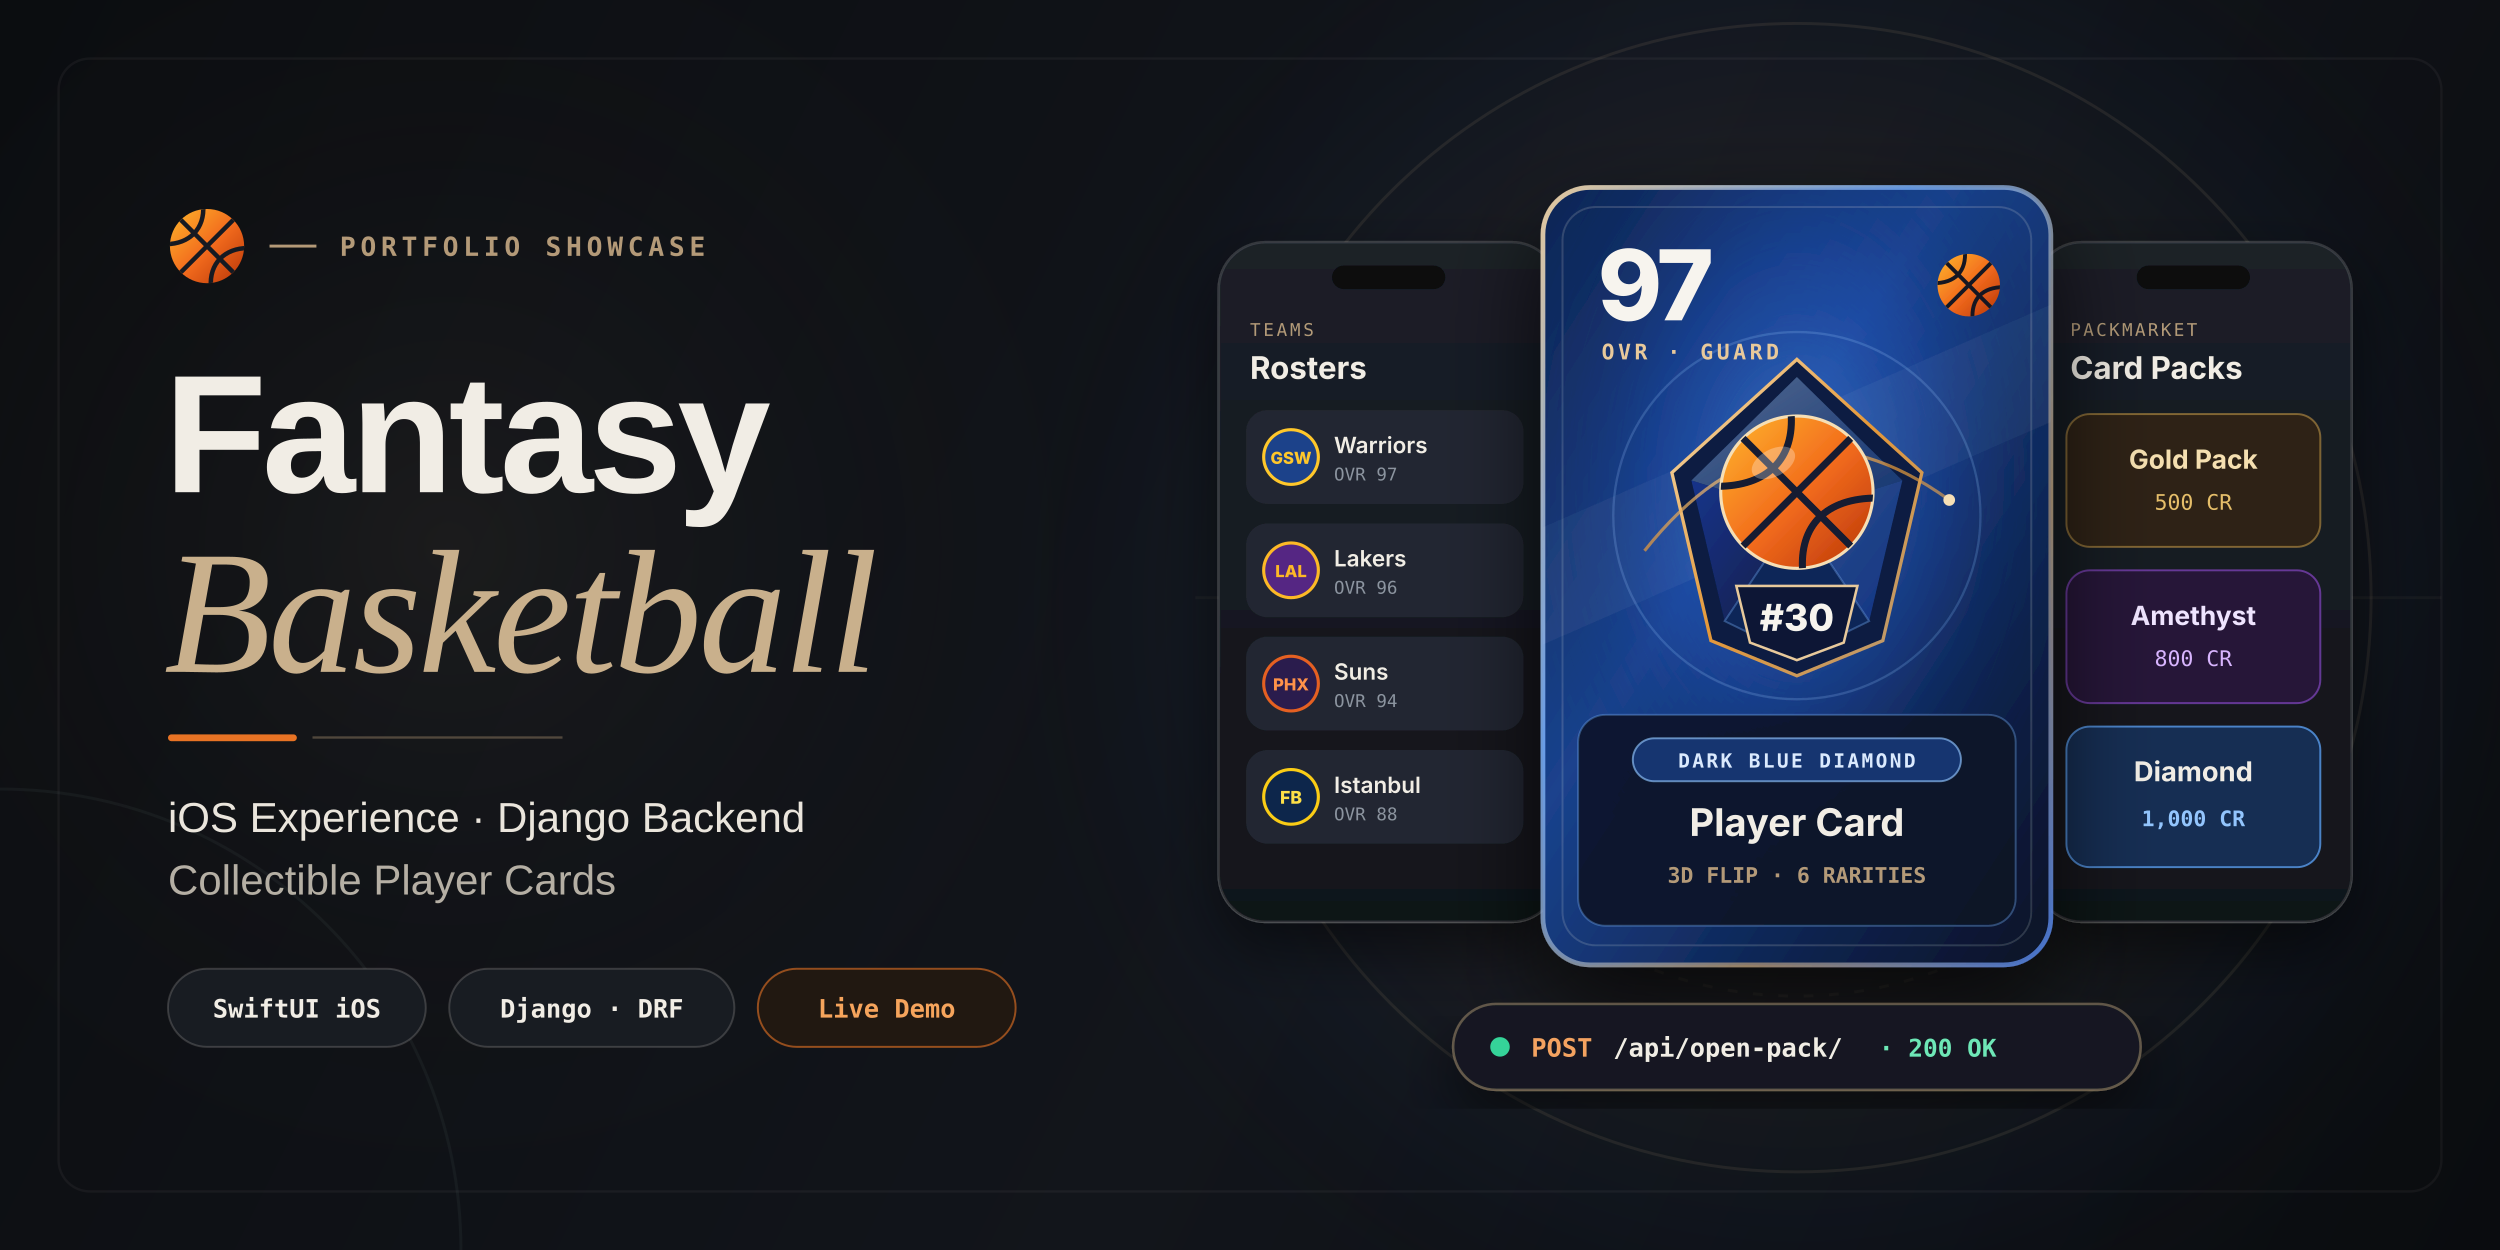
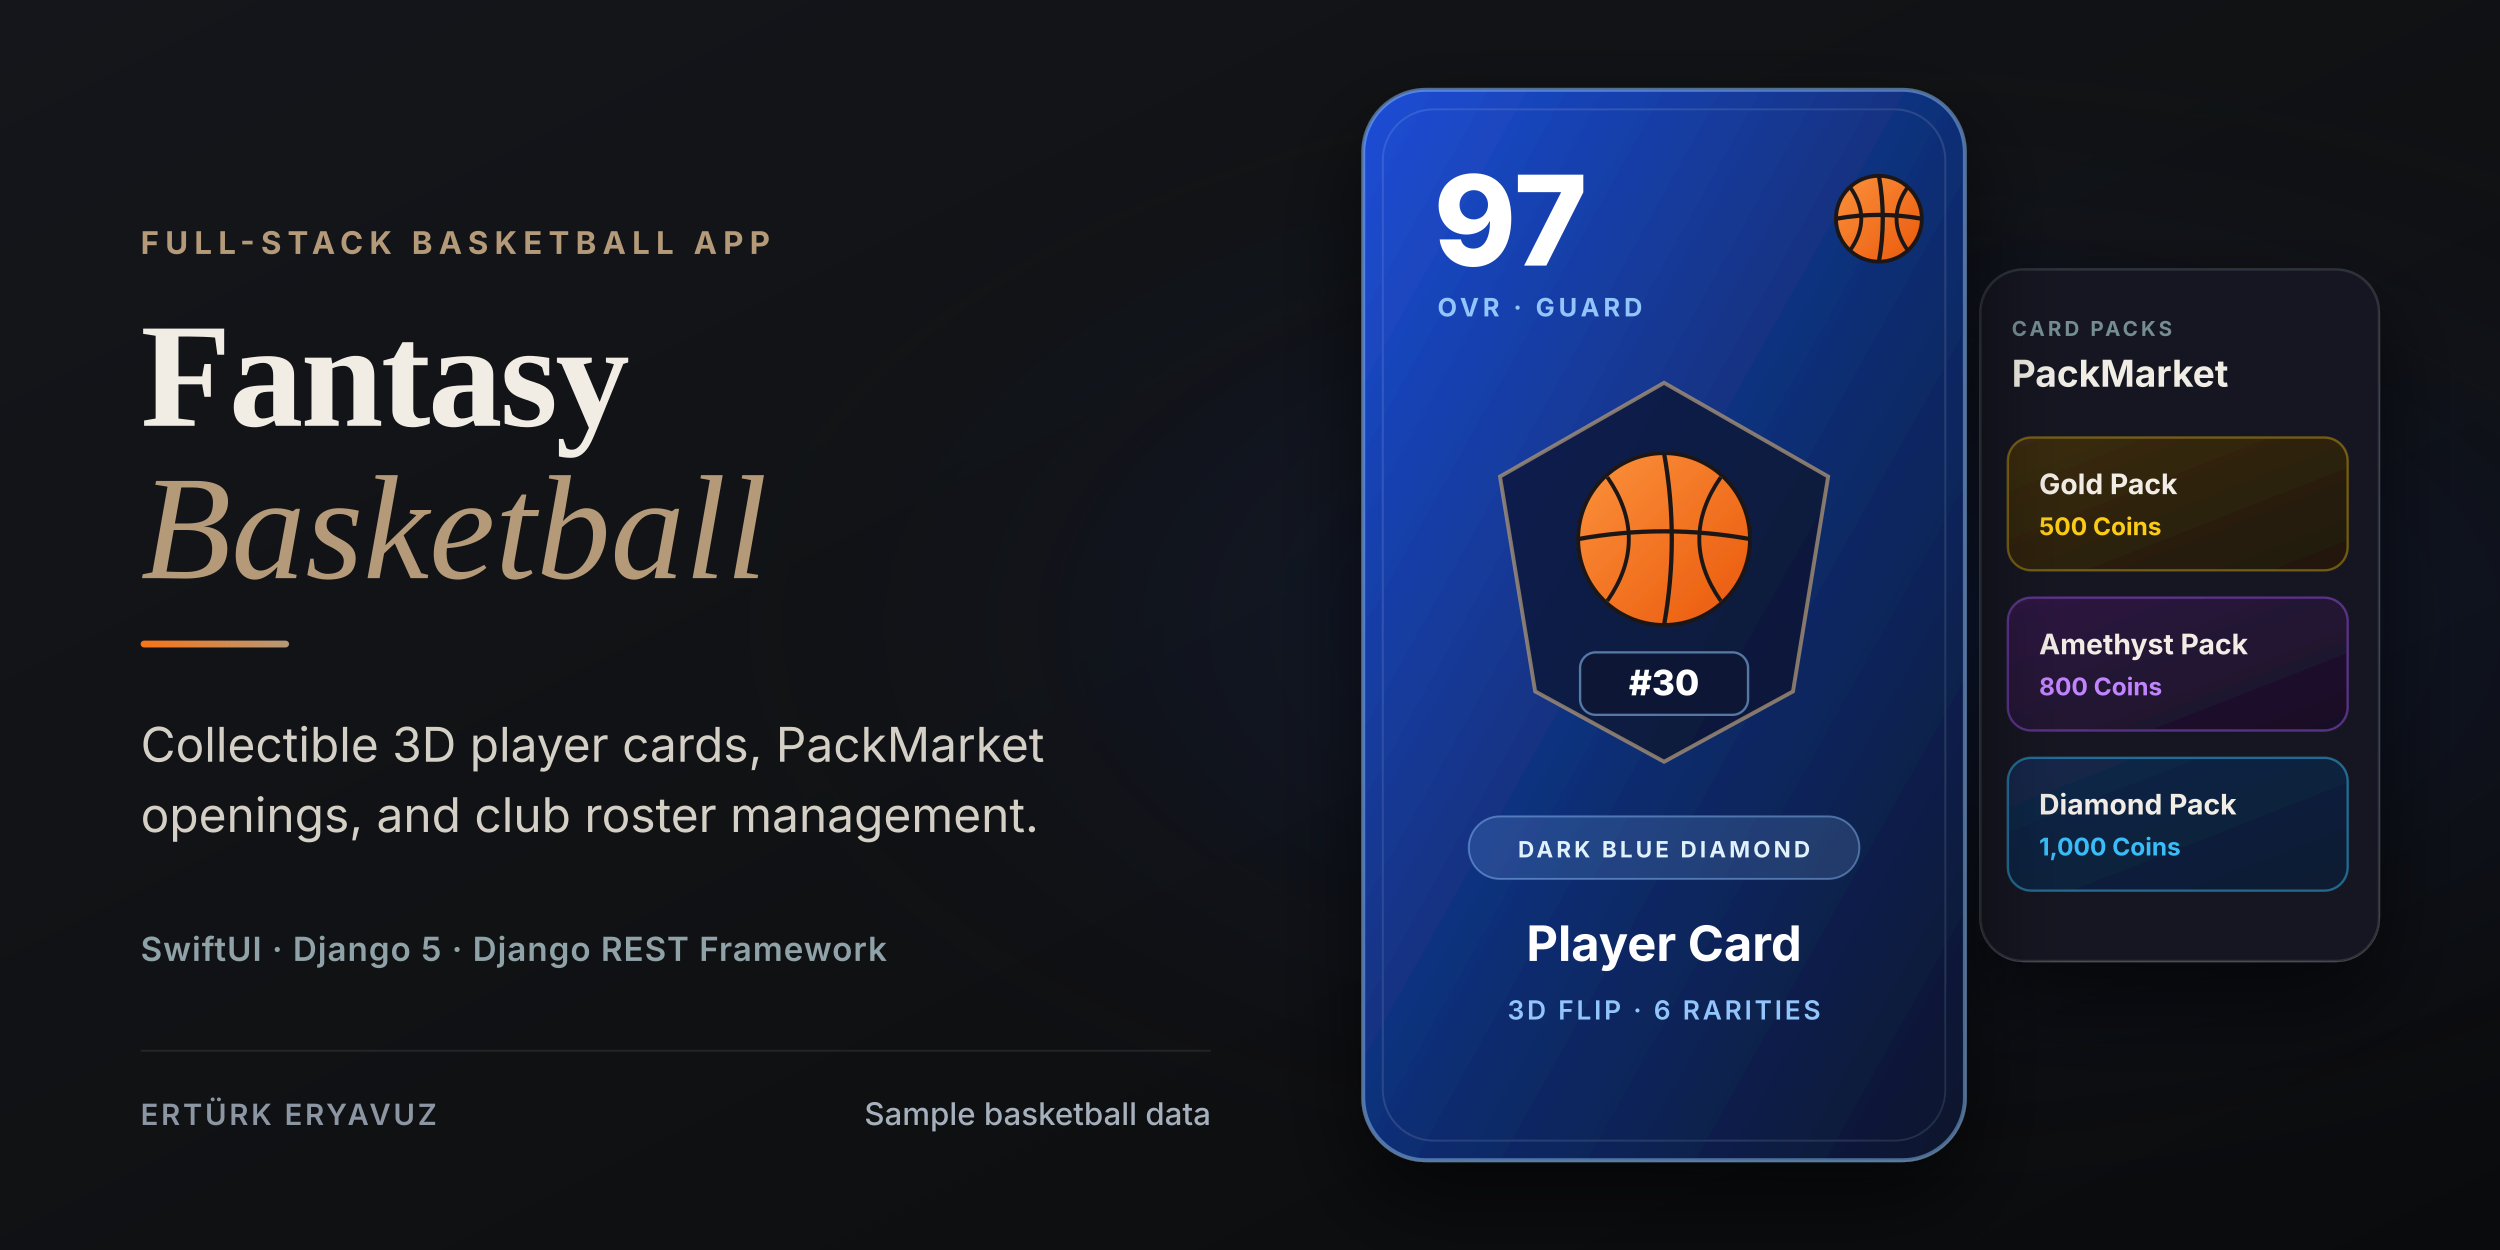
- <svg xmlns="http://www.w3.org/2000/svg" viewBox="0 0 1280 640" width="1280" height="640" fill="none">
+ <svg xmlns="http://www.w3.org/2000/svg" viewBox="0 0 1280 640" width="1280" height="640">
  <defs>
-     <linearGradient id="spBg" x1="0" y1="0" x2="1280" y2="640" gradientUnits="userSpaceOnUse">
-       <stop offset="0%" stop-color="#0B0D10" />
-       <stop offset="55%" stop-color="#12151B" />
-       <stop offset="100%" stop-color="#0A0C0F" />
+     <linearGradient id="spBg" x1="0" y1="0" x2="1" y2="1">
+       <stop offset="0%" stop-color="#14161B" />
+       <stop offset="55%" stop-color="#101113" />
+       <stop offset="100%" stop-color="#0A0B0D" />
    </linearGradient>
-     <radialGradient id="spAmberHalo" cx="920" cy="312" r="420" gradientUnits="userSpaceOnUse">
-       <stop offset="0%" stop-color="#EA6A1A" stop-opacity="0.22" />
-       <stop offset="40%" stop-color="#B49A78" stop-opacity="0.10" />
-       <stop offset="75%" stop-color="#1E3A6E" stop-opacity="0.07" />
-       <stop offset="100%" stop-color="#0B0D10" stop-opacity="0" />
+     <radialGradient id="spGlow" cx="74%" cy="50%" r="48%">
+       <stop offset="0%" stop-color="#1D4ED8" stop-opacity="0.26" />
+       <stop offset="100%" stop-color="#101113" stop-opacity="0" />
    </radialGradient>
-     <radialGradient id="spLeftGlow" cx="230" cy="280" r="370" gradientUnits="userSpaceOnUse">
-       <stop offset="0%" stop-color="#B49A78" stop-opacity="0.08" />
-       <stop offset="100%" stop-color="#0B0D10" stop-opacity="0" />
-     </radialGradient>
-     <linearGradient id="spBallGrad" x1="0" y1="0" x2="1" y2="1">
-       <stop offset="0%" stop-color="#FFB72B" />
-       <stop offset="52%" stop-color="#F26B1D" />
-       <stop offset="100%" stop-color="#B83508" />
-     </linearGradient>
-     <linearGradient id="spCardBg" x1="0" y1="0" x2="1" y2="1">
-       <stop offset="0%" stop-color="#0E2554" />
-       <stop offset="40%" stop-color="#1A428D" />
-       <stop offset="76%" stop-color="#0D224C" />
-       <stop offset="100%" stop-color="#081124" />
-     </linearGradient>
-     <linearGradient id="spCardBorder" x1="0" y1="0" x2="1" y2="1">
-       <stop offset="0%" stop-color="#ECCFA1" stop-opacity="0.96" />
-       <stop offset="36%" stop-color="#7CB4FF" stop-opacity="0.80" />
-       <stop offset="70%" stop-color="#B49A78" stop-opacity="0.72" />
-       <stop offset="100%" stop-color="#4A7CE0" stop-opacity="0.9" />
-     </linearGradient>
-     <radialGradient id="spCardCore" cx="0.5" cy="0.38" r="0.56">
-       <stop offset="0%" stop-color="#60A5FA" stop-opacity="0.48" />
-       <stop offset="52%" stop-color="#2563EB" stop-opacity="0.18" />
-       <stop offset="100%" stop-color="#081124" stop-opacity="0" />
-     </radialGradient>
-     <linearGradient id="spFacetTop" x1="0" y1="0" x2="1" y2="1">
-       <stop offset="0%" stop-color="#BFDBFE" stop-opacity="0.92" />
-       <stop offset="100%" stop-color="#3B82F6" stop-opacity="0.55" />
-     </linearGradient>
-     <linearGradient id="spFacetLeft" x1="0" y1="0" x2="1" y2="1">
-       <stop offset="0%" stop-color="#1E40AF" stop-opacity="0.92" />
-       <stop offset="100%" stop-color="#0F1F47" stop-opacity="0.95" />
-     </linearGradient>
-     <linearGradient id="spFacetRight" x1="0" y1="0" x2="1" y2="1">
-       <stop offset="0%" stop-color="#60A5FA" stop-opacity="0.78" />
-       <stop offset="100%" stop-color="#1D4ED8" stop-opacity="0.88" />
-     </linearGradient>
-     <linearGradient id="spGoldTrim" x1="0" y1="0" x2="1" y2="1">
-       <stop offset="0%" stop-color="#F6DFB5" />
-       <stop offset="50%" stop-color="#E59838" />
+     <linearGradient id="spRule" x1="0" y1="0" x2="1" y2="0">
+       <stop offset="0%" stop-color="#F97316" />
      <stop offset="100%" stop-color="#B49A78" />
    </linearGradient>
-     <linearGradient id="spPhoneBg" x1="0" y1="0" x2="0" y2="1">
-       <stop offset="0%" stop-color="#1B2028" />
-       <stop offset="100%" stop-color="#111419" />
+     <linearGradient id="ballGrad" x1="0" y1="0" x2="1" y2="1">
+       <stop offset="0%" stop-color="#FB923C" />
+       <stop offset="100%" stop-color="#EA580C" />
    </linearGradient>
-     <filter id="spShadowHeavy" x="-20%" y="-20%" width="140%" height="145%">
-       <feDropShadow dx="0" dy="22" stdDeviation="24" flood-color="#000000" flood-opacity="0.70" />
+     <linearGradient id="spCard" x1="0" y1="0" x2="1" y2="1">
+       <stop offset="0%" stop-color="#1D4ED8" />
+       <stop offset="55%" stop-color="#0F2C6E" />
+       <stop offset="100%" stop-color="#081329" />
+     </linearGradient>
+     <linearGradient id="sp_pack_gold" x1="0" y1="0" x2="1" y2="1">
+       <stop offset="0%" stop-color="#3B2D12" />
+       <stop offset="100%" stop-color="#1F1709" />
+     </linearGradient>
+     <linearGradient id="sp_pack_amethyst" x1="0" y1="0" x2="1" y2="1">
+       <stop offset="0%" stop-color="#2E1A42" />
+       <stop offset="100%" stop-color="#180E24" />
+     </linearGradient>
+     <linearGradient id="sp_pack_diamond" x1="0" y1="0" x2="1" y2="1">
+       <stop offset="0%" stop-color="#13294B" />
+       <stop offset="100%" stop-color="#0B1930" />
+     </linearGradient>
+     <filter id="spShadow" x="-18%" y="-10%" width="136%" height="130%">
+       <feDropShadow dx="0" dy="20" stdDeviation="24" flood-color="#000000" flood-opacity="0.65" />
    </filter>
-     <filter id="spShadowMed" x="-18%" y="-18%" width="136%" height="140%">
-       <feDropShadow dx="0" dy="14" stdDeviation="16" flood-color="#000000" flood-opacity="0.52" />
-     </filter>
-     <clipPath id="spCanvasClip">
-       <rect x="0" y="0" width="1280" height="640" />
-     </clipPath>
-     <clipPath id="spKickerBallClip">
-       <circle cx="106" cy="126" r="19" />
-     </clipPath>
-     <clipPath id="spCardClip">
-       <rect x="790" y="96" width="260" height="398" rx="24" />
-     </clipPath>
-     <clipPath id="spMiniBallClip">
-       <circle cx="0" cy="0" r="16" />
-     </clipPath>
-     <clipPath id="spHeroBallClip">
-       <circle cx="0" cy="-14" r="39" />
-     </clipPath>
  </defs>
-   <g clip-path="url(#spCanvasClip)">
-     <rect width="1280" height="640" fill="url(#spBg)" />
-     <rect width="1280" height="640" fill="url(#spAmberHalo)" />
-     <rect width="1280" height="640" fill="url(#spLeftGlow)" />
-     <g stroke="#F1EDE5" stroke-opacity="0.05" stroke-width="1.2">
-       <rect x="30" y="30" width="1220" height="580" rx="16" />
-     </g>
-     <g stroke="#B49A78" stroke-opacity="0.12" stroke-width="1.5">
-       <circle cx="920" cy="306" r="294" />
-       <circle cx="920" cy="306" r="204" stroke-opacity="0.08" stroke-dasharray="5 8" />
-       <line x1="612" y1="306" x2="1250" y2="306" stroke-opacity="0.06" />
-       <circle cx="0" cy="640" r="236" stroke="#758D92" stroke-opacity="0.08" />
-     </g>
-     <g id="sp-editorial">
-       <circle cx="106" cy="126" r="19" fill="url(#spBallGrad)" />
-       <g clip-path="url(#spKickerBallClip)" stroke="#161A22" stroke-width="2.3" stroke-linecap="round">
-         <line x1="90" y1="110" x2="122" y2="142" />
-         <line x1="122" y1="110" x2="90" y2="142" />
-         <path d="M104 105 C105 117 97 125 85 125" />
-         <path d="M127 127 C115 127 107 135 108 147" />
-       </g>
-       <line x1="138" y1="126" x2="162" y2="126" stroke="#B49A78" stroke-width="1.5" />
-       <text x="174" y="131" fill="#B49A78" font-family="'SF Mono', 'Menlo', monospace" font-size="13.5" font-weight="600" letter-spacing="2.4">PORTFOLIO SHOWCASE</text>
-       <text x="84" y="252" fill="#F1EDE5" font-family="'SF Pro Display', -apple-system, 'Helvetica Neue', Arial, sans-serif" font-size="86" font-weight="700" letter-spacing="-2.4">Fantasy</text>
-       <text x="84" y="344" fill="#C9B08C" font-family="'Iowan Old Style', 'Georgia', 'Times New Roman', serif" font-style="italic" font-size="90" font-weight="400" letter-spacing="-1.6">Basketball</text>
-       <rect x="86" y="376" width="66" height="3.5" rx="1.75" fill="#E87324" />
-       <rect x="160" y="377" width="128" height="1.2" fill="#B49A78" fill-opacity="0.38" />
-       <text x="86" y="426" fill="#EAE5DC" font-family="'SF Pro Text', -apple-system, 'Helvetica Neue', Arial, sans-serif" font-size="21.5" font-weight="500">iOS Experience · Django Backend</text>
-       <text x="86" y="458" fill="#B5AFA4" font-family="'SF Pro Text', -apple-system, 'Helvetica Neue', Arial, sans-serif" font-size="21.5" font-weight="400">Collectible Player Cards</text>
-       <g transform="translate(86, 496)">
-         <rect x="0" y="0" width="132" height="40" rx="20" fill="#181C22" stroke="#F1EDE5" stroke-opacity="0.18" />
-         <text x="66" y="25" text-anchor="middle" fill="#F1EDE5" font-family="'SF Mono', monospace" font-size="13" font-weight="600">SwiftUI iOS</text>
-         <rect x="144" y="0" width="146" height="40" rx="20" fill="#181C22" stroke="#F1EDE5" stroke-opacity="0.18" />
-         <text x="217" y="25" text-anchor="middle" fill="#F1EDE5" font-family="'SF Mono', monospace" font-size="13" font-weight="600">Django · DRF</text>
-         <rect x="302" y="0" width="132" height="40" rx="20" fill="#211811" stroke="#E87324" stroke-opacity="0.6" />
-         <text x="368" y="25" text-anchor="middle" fill="#F6A45C" font-family="'SF Mono', monospace" font-size="13" font-weight="700">Live Demo</text>
-       </g>
-     </g>
-     <g filter="url(#spShadowMed)" transform="translate(624, 124)">
-       <rect x="0" y="0" width="174" height="348" rx="24" fill="url(#spPhoneBg)" stroke="#F1EDE5" stroke-opacity="0.14" stroke-width="1.3" />
-       <rect x="58" y="12" width="58" height="12" rx="6" fill="#090B0E" />
-       <text x="16" y="48" fill="#B49A78" font-family="'SF Mono', monospace" font-size="9" letter-spacing="1.4">TEAMS</text>
-       <text x="16" y="70" fill="#F1EDE5" font-family="'SF Pro Display', sans-serif" font-size="16" font-weight="700">Rosters</text>
-       <g transform="translate(14, 86)">
-         <rect x="0" y="0" width="142" height="48" rx="11" fill="#222731" />
-         <circle cx="23" cy="24" r="14" fill="#1D428A" stroke="#FFC72C" stroke-width="1.6" />
-         <text x="23" y="27.5" text-anchor="middle" fill="#FFC72C" font-family="'SF Pro Display', sans-serif" font-size="8.5" font-weight="800">GSW</text>
-         <text x="45" y="22" fill="#F1EDE5" font-family="'SF Pro Text', sans-serif" font-size="11.5" font-weight="600">Warriors</text>
-         <text x="45" y="36" fill="#8C94A0" font-family="'SF Mono', monospace" font-size="9">OVR 97</text>
-       </g>
-       <g transform="translate(14, 144)">
-         <rect x="0" y="0" width="142" height="48" rx="11" fill="#222731" />
-         <circle cx="23" cy="24" r="14" fill="#552583" stroke="#FDB927" stroke-width="1.6" />
-         <text x="23" y="27.5" text-anchor="middle" fill="#FDB927" font-family="'SF Pro Display', sans-serif" font-size="8.5" font-weight="800">LAL</text>
-         <text x="45" y="22" fill="#F1EDE5" font-family="'SF Pro Text', sans-serif" font-size="11.5" font-weight="600">Lakers</text>
-         <text x="45" y="36" fill="#8C94A0" font-family="'SF Mono', monospace" font-size="9">OVR 96</text>
-       </g>
-       <g transform="translate(14, 202)">
-         <rect x="0" y="0" width="142" height="48" rx="11" fill="#222731" />
-         <circle cx="23" cy="24" r="14" fill="#2A1B4E" stroke="#E56020" stroke-width="1.6" />
-         <text x="23" y="27.5" text-anchor="middle" fill="#FF9248" font-family="'SF Pro Display', sans-serif" font-size="8.5" font-weight="800">PHX</text>
-         <text x="45" y="22" fill="#F1EDE5" font-family="'SF Pro Text', sans-serif" font-size="11.5" font-weight="600">Suns</text>
-         <text x="45" y="36" fill="#8C94A0" font-family="'SF Mono', monospace" font-size="9">OVR 94</text>
-       </g>
-       <g transform="translate(14, 260)">
-         <rect x="0" y="0" width="142" height="48" rx="11" fill="#222731" />
-         <circle cx="23" cy="24" r="14" fill="#11284B" stroke="#FACC15" stroke-width="1.6" />
-         <text x="23" y="27.5" text-anchor="middle" fill="#FDE047" font-family="'SF Pro Display', sans-serif" font-size="9" font-weight="800">FB</text>
-         <text x="45" y="22" fill="#F1EDE5" font-family="'SF Pro Text', sans-serif" font-size="11.5" font-weight="600">Istanbul</text>
-         <text x="45" y="36" fill="#8C94A0" font-family="'SF Mono', monospace" font-size="9">OVR 88</text>
-       </g>
-     </g>
-     <g filter="url(#spShadowMed)" transform="translate(1042, 124)">
-       <rect x="0" y="0" width="162" height="348" rx="24" fill="url(#spPhoneBg)" stroke="#F1EDE5" stroke-opacity="0.14" stroke-width="1.3" />
-       <rect x="52" y="12" width="58" height="12" rx="6" fill="#090B0E" />
-       <text x="18" y="48" fill="#B49A78" font-family="'SF Mono', monospace" font-size="9" letter-spacing="1.2">PACKMARKET</text>
-       <text x="18" y="70" fill="#F1EDE5" font-family="'SF Pro Display', sans-serif" font-size="16" font-weight="700">Card Packs</text>
-       <rect x="16" y="88" width="130" height="68" rx="12" fill="#2D2315" stroke="#D4A44C" stroke-opacity="0.52" />
-       <text x="81" y="116" text-anchor="middle" fill="#F5DFB0" font-family="'SF Pro Display', sans-serif" font-size="13.5" font-weight="700">Gold Pack</text>
-       <text x="81" y="137" text-anchor="middle" fill="#E6BE6A" font-family="'SF Mono', monospace" font-size="11">500 CR</text>
-       <rect x="16" y="168" width="130" height="68" rx="12" fill="#261838" stroke="#A855F7" stroke-opacity="0.52" />
-       <text x="81" y="196" text-anchor="middle" fill="#EFE4FF" font-family="'SF Pro Display', sans-serif" font-size="13.5" font-weight="700">Amethyst</text>
-       <text x="81" y="217" text-anchor="middle" fill="#D8B4FE" font-family="'SF Mono', monospace" font-size="11">800 CR</text>
-       <rect x="16" y="248" width="130" height="72" rx="12" fill="#132D52" stroke="#60A5FA" stroke-opacity="0.74" />
-       <text x="81" y="276" text-anchor="middle" fill="#F1EDE5" font-family="'SF Pro Display', sans-serif" font-size="14" font-weight="700">Diamond</text>
-       <text x="81" y="299" text-anchor="middle" fill="#93C5FD" font-family="'SF Mono', monospace" font-size="11" font-weight="700">1,000 CR</text>
-     </g>
-     <g filter="url(#spShadowHeavy)">
-       <rect x="790" y="96" width="260" height="398" rx="24" fill="url(#spCardBg)" stroke="url(#spCardBorder)" stroke-width="2.4" />
-       <g clip-path="url(#spCardClip)">
-         <rect x="790" y="96" width="260" height="398" fill="url(#spCardCore)" />
-         <path d="M790 270 L1050 156 L1050 216 L790 330 Z" fill="#FFFFFF" fill-opacity="0.045" />
-         <circle cx="920" cy="264" r="94" stroke="#93C5FD" stroke-opacity="0.22" stroke-width="1.2" />
-         <rect x="800" y="106" width="240" height="378" rx="17" stroke="#F1EDE5" stroke-opacity="0.16" stroke-width="1" />
-         <text x="818" y="164" fill="#F7F4EE" font-family="'SF Pro Display', -apple-system, sans-serif" font-size="50" font-weight="800" letter-spacing="-2">97</text>
-         <text x="820" y="184" fill="#E8C99B" font-family="'SF Mono', monospace" font-size="11" font-weight="700" letter-spacing="1.8">OVR · GUARD</text>
-         <g transform="translate(1008, 146)">
-           <circle cx="0" cy="0" r="16" fill="url(#spBallGrad)" />
-           <g clip-path="url(#spMiniBallClip)" stroke="#141923" stroke-width="2" stroke-linecap="round">
-             <line x1="-12" y1="-12" x2="12" y2="12" />
-             <line x1="12" y1="-12" x2="-12" y2="12" />
-             <path d="M-2 -18 C-1 -7 -7 -1 -18 -1" />
-             <path d="M18 1 C7 1 1 7 2 18" />
-           </g>
-         </g>
-         <g transform="translate(920, 266)">
-           <polygon points="0,-82 64,-24 44,62 0,80 -44,62 -64,-24" fill="#0B1C42" stroke="url(#spGoldTrim)" stroke-width="1.7" />
-           <polygon points="0,-73 54,-20 0,-3 -54,-20" fill="url(#spFacetTop)" fill-opacity="0.46" />
-           <polygon points="-54,-20 0,-3 -37,52" fill="url(#spFacetLeft)" fill-opacity="0.72" />
-           <polygon points="54,-20 37,52 0,-3" fill="url(#spFacetRight)" fill-opacity="0.50" />
-           <polygon points="0,-3 37,52 0,70 -37,52" fill="#0D2558" stroke="#7CB4FF" stroke-opacity="0.35" stroke-width="1" />
-           <path d="M-78 16 Q-8 -72 78 -10" stroke="url(#spGoldTrim)" stroke-width="1.6" stroke-opacity="0.72" />
-           <circle cx="78" cy="-10" r="3" fill="#F6DFB5" />
-           <circle cx="0" cy="-14" r="39" fill="url(#spBallGrad)" stroke="#F6DFB5" stroke-width="1.6" />
-           <g clip-path="url(#spHeroBallClip)" stroke="#121B31" stroke-width="3.6" stroke-linecap="round">
-             <line x1="-30" y1="-44" x2="30" y2="16" />
-             <line x1="30" y1="-44" x2="-30" y2="16" />
-             <path d="M-3 -55 C-1 -31 -15 -17 -41 -17" />
-             <path d="M41 -11 C15 -11 1 3 3 27" />
-           </g>
-           <ellipse cx="-12" cy="-29" rx="12" ry="7" transform="rotate(-28 -12 -29)" fill="#FFFFFF" fill-opacity="0.28" />
-           <polygon points="-31,34 31,34 24,63 0,72 -24,63" fill="#0A1736" stroke="#E8C99B" stroke-width="1.3" />
-           <text x="0" y="57" text-anchor="middle" fill="#F7F4EE" font-family="'SF Pro Display', -apple-system, sans-serif" font-size="19" font-weight="800">#30</text>
-         </g>
-         <rect x="808" y="366" width="224" height="108" rx="14" fill="#091327" fill-opacity="0.90" stroke="#7CB4FF" stroke-opacity="0.35" />
-         <rect x="836" y="378" width="168" height="22" rx="11" fill="#163570" stroke="#93C5FD" stroke-opacity="0.65" />
-         <text x="920" y="393" text-anchor="middle" fill="#DBEAFE" font-family="'SF Mono', monospace" font-size="10" font-weight="700" letter-spacing="1.2">DARK BLUE DIAMOND</text>
-         <text x="920" y="428" text-anchor="middle" fill="#F1EDE5" font-family="'SF Pro Display', sans-serif" font-size="19.5" font-weight="700">Player Card</text>
-         <text x="920" y="452" text-anchor="middle" fill="#B49A78" font-family="'SF Mono', monospace" font-size="11" font-weight="600">3D FLIP · 6 RARITIES</text>
-       </g>
-     </g>
-     <g filter="url(#spShadowMed)" transform="translate(744, 514)">
-       <rect x="0" y="0" width="352" height="44" rx="22" fill="#151920" stroke="#B49A78" stroke-opacity="0.48" stroke-width="1.3" />
-       <circle cx="24" cy="22" r="5" fill="#34D399" />
-       <text x="40" y="27" fill="#F4A261" font-family="'SF Mono', monospace" font-size="13" font-weight="700">POST</text>
-       <text x="82" y="27" fill="#F1EDE5" font-family="'SF Mono', monospace" font-size="13" font-weight="600">/api/open-pack/</text>
-       <text x="218" y="27" fill="#6EE7B7" font-family="'SF Mono', monospace" font-size="12.5" font-weight="700">·  200 OK</text>
-     </g>
+   <rect width="1280" height="640" fill="url(#spBg)" />
+   <rect width="1280" height="640" fill="url(#spGlow)" />
+   <g>
+     <text x="72" y="130" font-family="-apple-system, BlinkMacSystemFont, 'SF Pro Text', 'Segoe UI', sans-serif" font-size="16" font-weight="700" letter-spacing="3.2" fill="#B49A78">FULL-STACK BASKETBALL APP</text>
+     <text x="72" y="218" font-family="Georgia, 'Times New Roman', serif" font-size="76" font-weight="700" fill="#F1EDE5" letter-spacing="-1.2">Fantasy</text>
+     <text x="72" y="296" font-family="Georgia, 'Times New Roman', serif" font-size="76" font-style="italic" font-weight="400" fill="#B49A78">Basketball</text>
+     <rect x="72" y="328" width="76" height="3.5" rx="1.75" fill="url(#spRule)" />
+     <text x="72" y="390" font-family="-apple-system, BlinkMacSystemFont, 'SF Pro Text', 'Segoe UI', sans-serif" font-size="24.5" font-weight="400" fill="#D5D0C6">Collectible 3D player cards, PackMarket</text>
+     <text x="72" y="426" font-family="-apple-system, BlinkMacSystemFont, 'SF Pro Text', 'Segoe UI', sans-serif" font-size="24.5" font-weight="400" fill="#D5D0C6">openings, and club roster management.</text>
+     <text x="72" y="492" font-family="-apple-system, BlinkMacSystemFont, 'SF Pro Text', sans-serif" font-size="17" font-weight="600" letter-spacing="0.5" fill="#8EA2A8">SwiftUI  ·  Django 5  ·  Django REST Framework</text>
+     <line x1="72" y1="538" x2="620" y2="538" stroke="rgba(255,255,255,0.08)" stroke-width="1" />
+     <text x="72" y="576" font-family="-apple-system, BlinkMacSystemFont, 'SF Pro Text', sans-serif" font-size="15" font-weight="600" letter-spacing="1.4" fill="#8C96A3">ERTÜRK ERYAVUZ</text>
+     <text x="620" y="576" text-anchor="end" font-family="-apple-system, BlinkMacSystemFont, 'SF Pro Text', sans-serif" font-size="16" font-weight="500" fill="#A6B0BC">Sample basketball data</text>
+   </g>
+   <g filter="url(#spShadow)">
+     <rect x="1014" y="138" width="204" height="354" rx="22" fill="#141923" stroke="rgba(255,255,255,0.11)" stroke-width="1.2" />
+     <text x="1030" y="172" font-family="-apple-system, BlinkMacSystemFont, 'SF Pro Text', sans-serif" font-size="10.5" font-weight="700" letter-spacing="1.6" fill="#758D92">CARD PACKS</text>
+     <text x="1030" y="198" font-family="-apple-system, BlinkMacSystemFont, 'SF Pro Display', sans-serif" font-size="19" font-weight="700" fill="#F1EDE5">PackMarket</text>
+     <rect x="1028" y="224" width="174" height="68" rx="12" fill="url(#sp_pack_gold)" stroke="rgba(234,179,8,0.42)" stroke-width="1.2" />
+     <text x="1044" y="253" font-family="-apple-system, BlinkMacSystemFont, 'SF Pro Display', sans-serif" font-size="14.5" font-weight="700" fill="#F1EDE5">Gold Pack</text>
+     <text x="1044" y="274" font-family="-apple-system, BlinkMacSystemFont, 'SF Pro Text', sans-serif" font-size="12.5" font-weight="700" fill="#FACC15">500 Coins</text>
+     <rect x="1028" y="306" width="174" height="68" rx="12" fill="url(#sp_pack_amethyst)" stroke="rgba(168,85,247,0.45)" stroke-width="1.2" />
+     <text x="1044" y="335" font-family="-apple-system, BlinkMacSystemFont, 'SF Pro Display', sans-serif" font-size="14.5" font-weight="700" fill="#F1EDE5">Amethyst Pack</text>
+     <text x="1044" y="356" font-family="-apple-system, BlinkMacSystemFont, 'SF Pro Text', sans-serif" font-size="12.5" font-weight="700" fill="#C084FC">800 Coins</text>
+     <rect x="1028" y="388" width="174" height="68" rx="12" fill="url(#sp_pack_diamond)" stroke="rgba(56,189,248,0.48)" stroke-width="1.2" />
+     <text x="1044" y="417" font-family="-apple-system, BlinkMacSystemFont, 'SF Pro Display', sans-serif" font-size="14.5" font-weight="700" fill="#F1EDE5">Diamond Pack</text>
+     <text x="1044" y="438" font-family="-apple-system, BlinkMacSystemFont, 'SF Pro Text', sans-serif" font-size="12.5" font-weight="700" fill="#38BDF8">1,000 Coins</text>
+   </g>
+   <g filter="url(#spShadow)">
+     <rect x="698" y="46" width="308" height="548" rx="32" fill="url(#spCard)" stroke="rgba(147,197,253,0.48)" stroke-width="2" />
+     <rect x="708" y="56" width="288" height="528" rx="26" fill="none" stroke="rgba(255,255,255,0.11)" stroke-width="1" />
+     <text x="734" y="136" font-family="-apple-system, BlinkMacSystemFont, 'SF Pro Display', sans-serif" font-size="64" font-weight="800" fill="#FFFFFF">97</text>
+     <text x="736" y="162" font-family="-apple-system, BlinkMacSystemFont, 'SF Pro Text', sans-serif" font-size="13" font-weight="700" letter-spacing="2" fill="#93C5FD">OVR · GUARD</text>
+     <circle cx="962" cy="112" r="22" fill="url(#ballGrad)" stroke="#1C1917" stroke-width="2" />
+     <path d="M 940 112 Q 962 108.04 984 112" fill="none" stroke="#1C1917" stroke-width="2.2" />
+     <path d="M 962 90 Q 965.96 112 962 134" fill="none" stroke="#1C1917" stroke-width="2.2" />
+     <path d="M 947.48 96.16 Q 958.48 112 947.48 127.84" fill="none" stroke="#1C1917" stroke-width="2" />
+     <path d="M 976.52 96.16 Q 965.52 112 976.52 127.84" fill="none" stroke="#1C1917" stroke-width="2" />
+     <polygon points="852,196 936,244 918,354 852,390 786,354 768,244" fill="rgba(8,19,41,0.68)" stroke="rgba(180,154,120,0.72)" stroke-width="2" />
+     <circle cx="852" cy="276" r="44" fill="url(#ballGrad)" stroke="#1C1917" stroke-width="2" />
+     <path d="M 808 276 Q 852 268.08 896 276" fill="none" stroke="#1C1917" stroke-width="2.2" />
+     <path d="M 852 232 Q 859.92 276 852 320" fill="none" stroke="#1C1917" stroke-width="2.2" />
+     <path d="M 822.96 244.32 Q 844.96 276 822.96 307.68" fill="none" stroke="#1C1917" stroke-width="2" />
+     <path d="M 881.04 244.32 Q 859.04 276 881.04 307.68" fill="none" stroke="#1C1917" stroke-width="2" />
+     <rect x="809" y="334" width="86" height="32" rx="8" fill="#0B1936" stroke="rgba(147,197,253,0.55)" stroke-width="1.2" />
+     <text x="852" y="356" text-anchor="middle" font-family="-apple-system, BlinkMacSystemFont, 'SF Pro Display', sans-serif" font-size="18" font-weight="800" fill="#FFFFFF">#30</text>
+     <rect x="752" y="418" width="200" height="32" rx="16" fill="rgba(147,197,253,0.16)" stroke="rgba(147,197,253,0.45)" stroke-width="1" />
+     <text x="852" y="439" text-anchor="middle" font-family="-apple-system, BlinkMacSystemFont, 'SF Pro Text', sans-serif" font-size="11.5" font-weight="700" letter-spacing="1.6" fill="#E0F2FE">DARK BLUE DIAMOND</text>
+     <text x="852" y="492" text-anchor="middle" font-family="-apple-system, BlinkMacSystemFont, 'SF Pro Display', sans-serif" font-size="25" font-weight="700" fill="#FFFFFF">Player Card</text>
+     <text x="852" y="522" text-anchor="middle" font-family="-apple-system, BlinkMacSystemFont, 'SF Pro Text', sans-serif" font-size="13.5" font-weight="600" letter-spacing="1.4" fill="#93C5FD">3D FLIP · 6 RARITIES</text>
  </g>
</svg>
